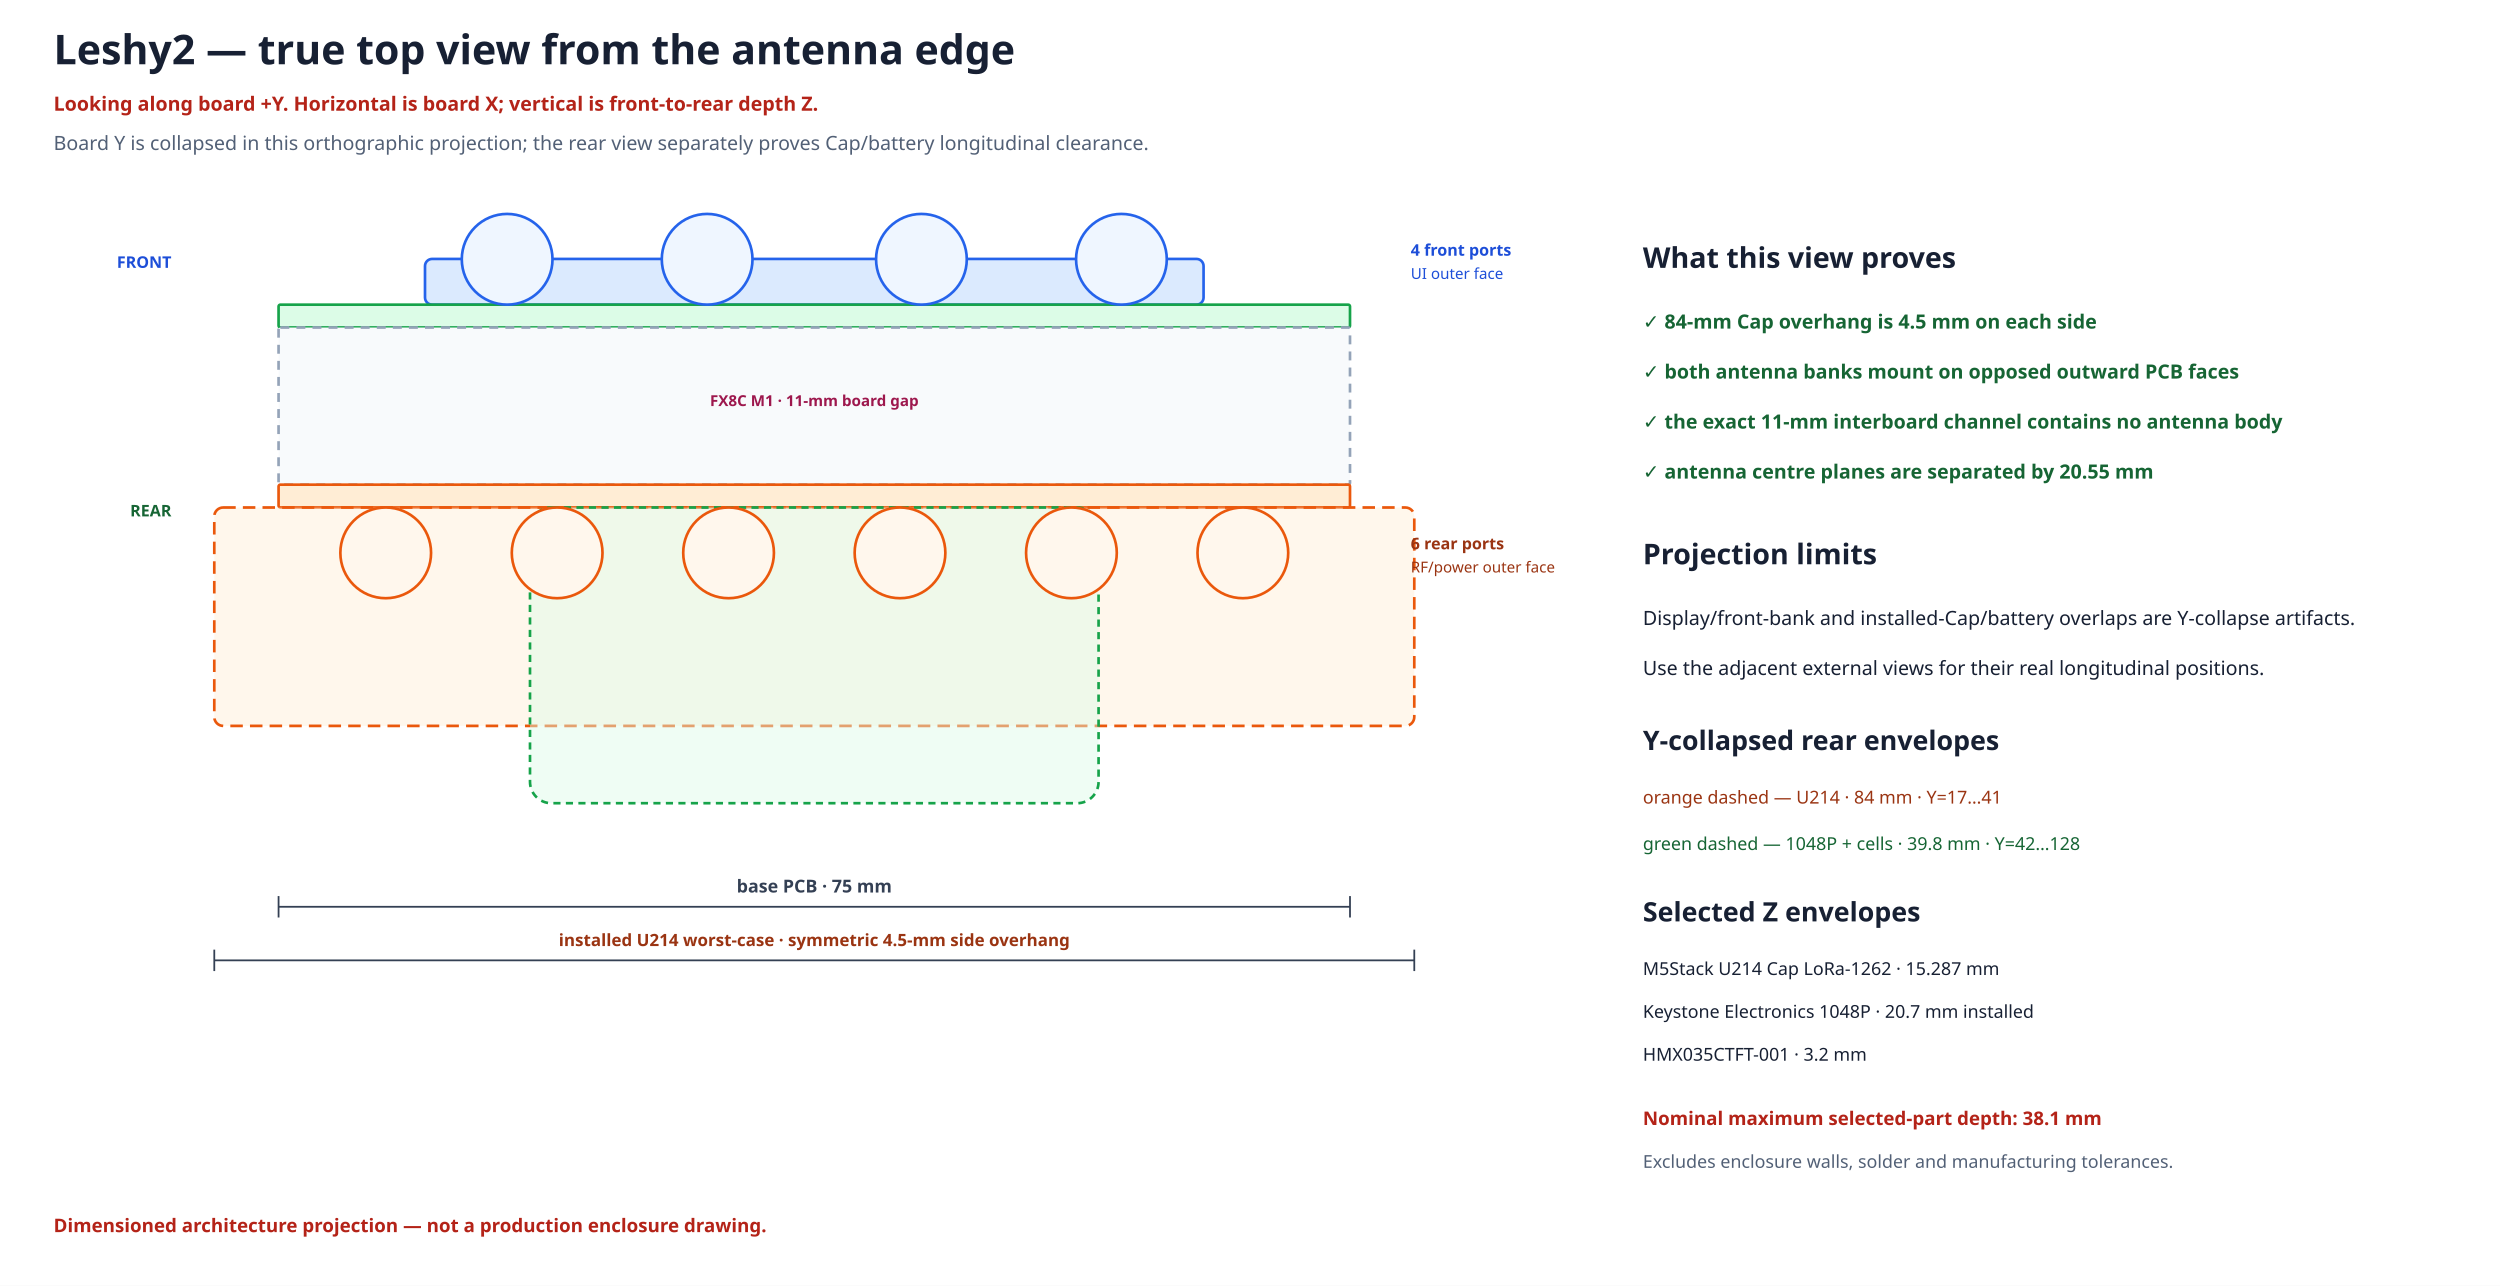
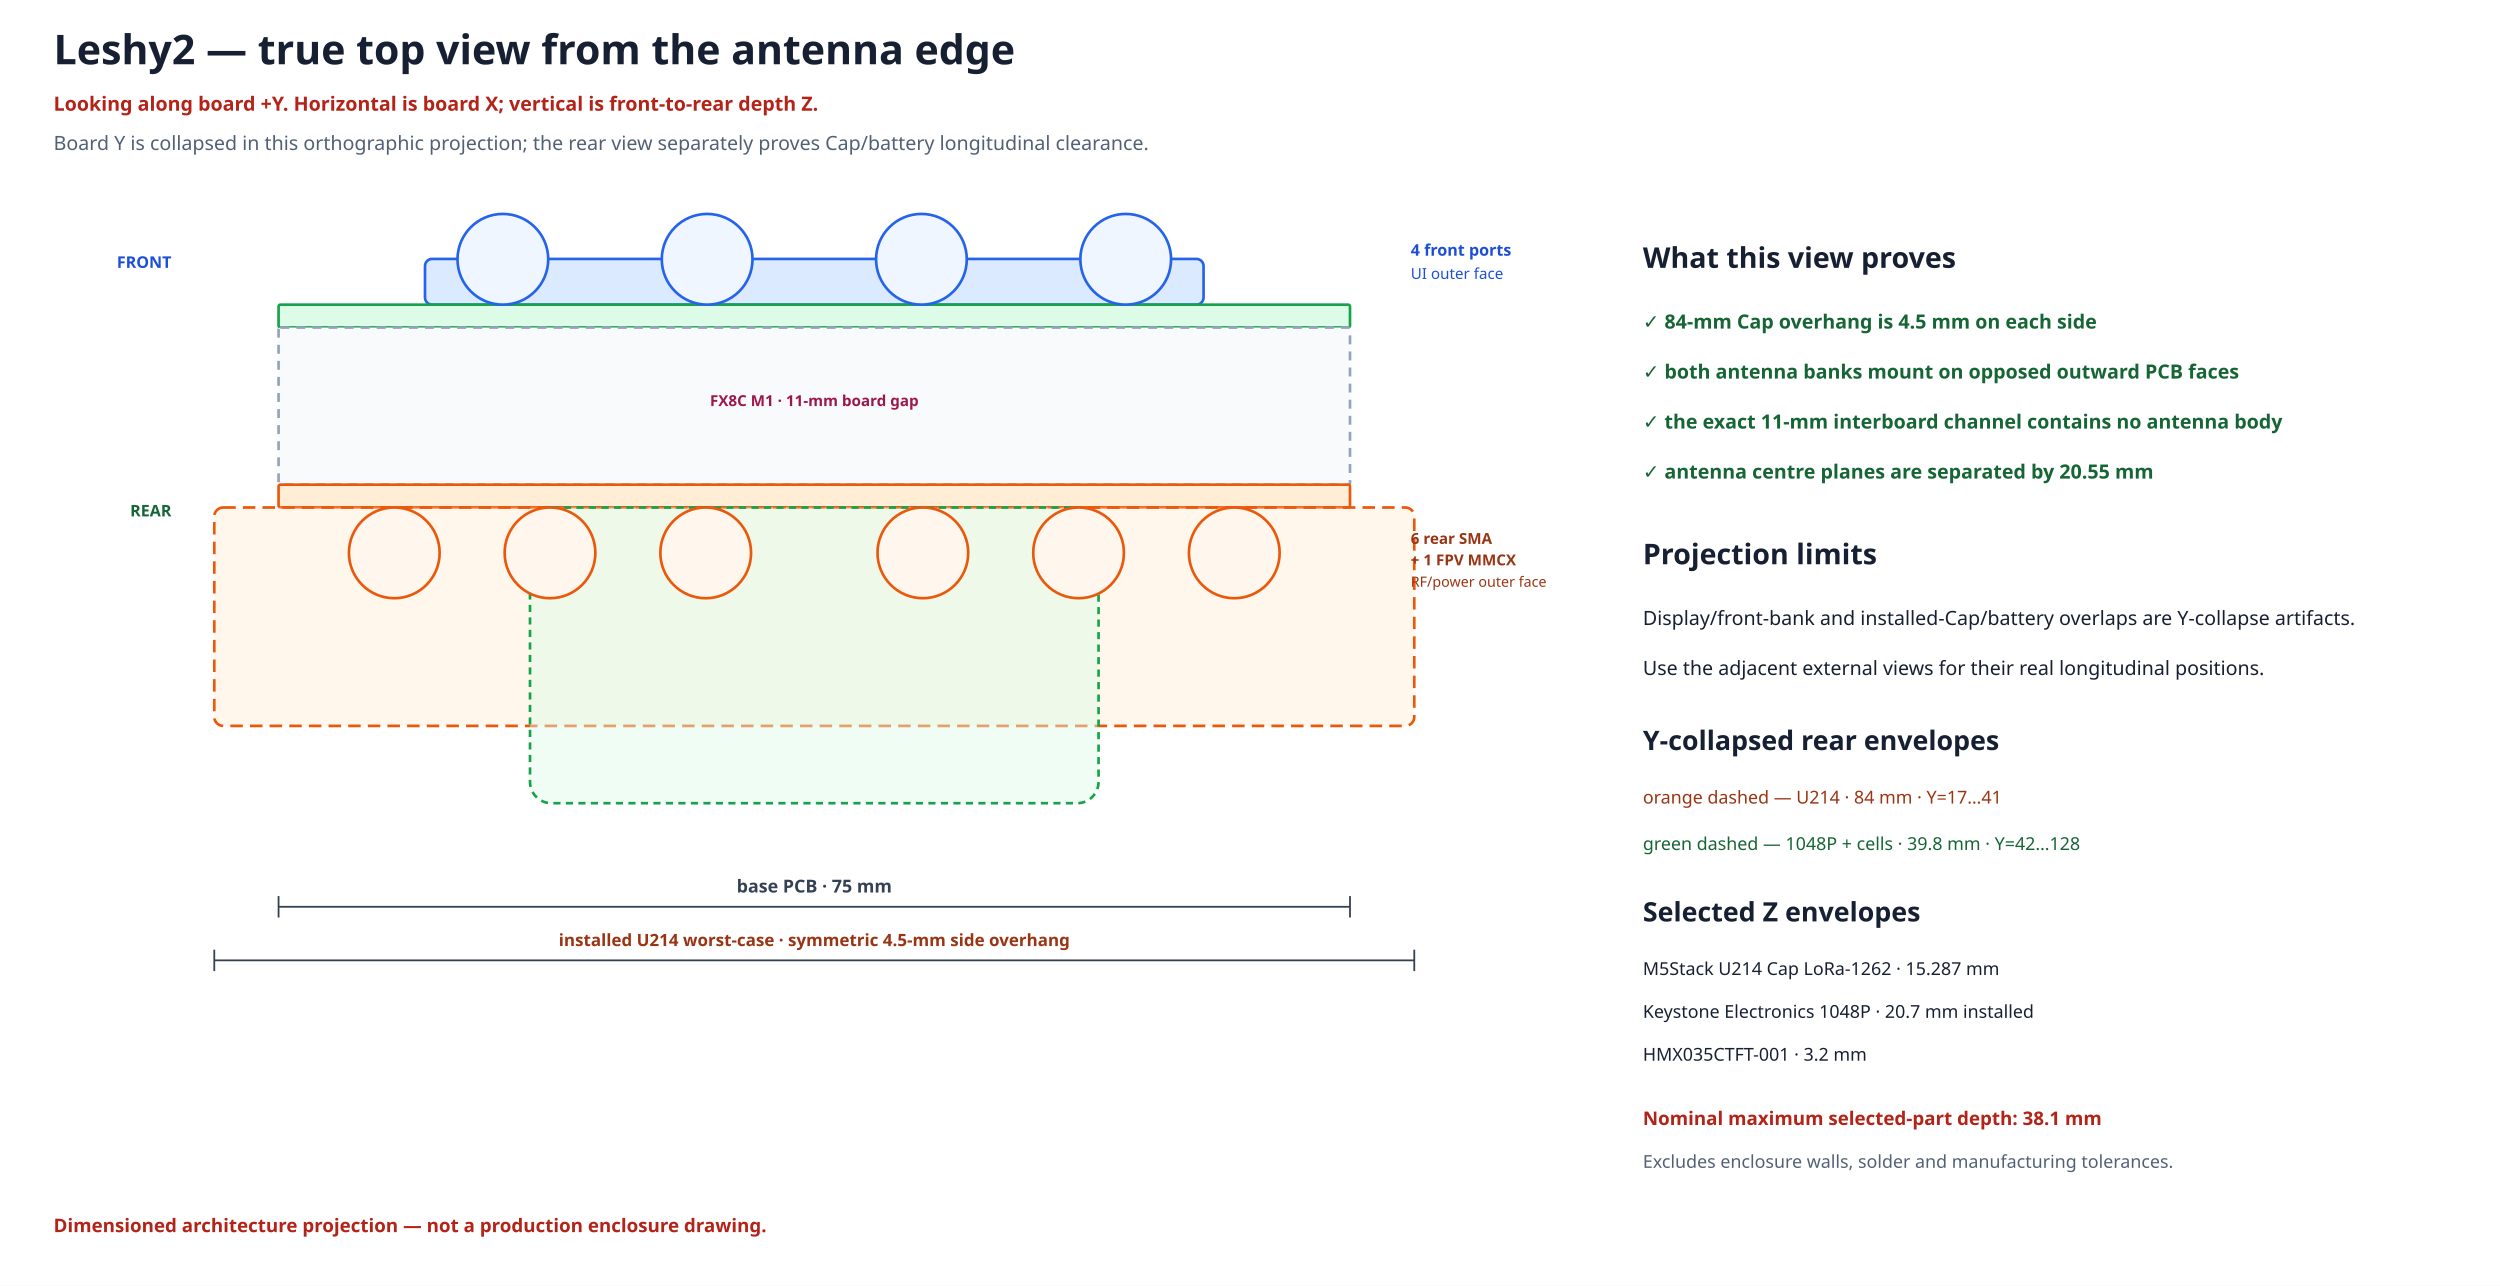
<svg xmlns="http://www.w3.org/2000/svg" width="1400" height="720" viewBox="0 0 1400 720" data-view="top-edge" data-look-direction="antenna-edge-to-bottom" data-rf-mounting="opposed-outer-faces" data-x-scale-px-per-mm="8.0" data-z-scale-px-per-mm="8.0">
  <rect width="100%" height="100%" fill="#ffffff" />
  <text x="30.0" y="36.0" font-family="sans-serif" font-size="23" font-weight="bold" text-anchor="start" fill="#172033">Leshy2 — true top view from the antenna edge</text>
  <text x="30.0" y="62.0" font-family="sans-serif" font-size="11" font-weight="bold" text-anchor="start" fill="#b42318">Looking along board +Y. Horizontal is board X; vertical is front-to-rear depth Z.</text>
  <text x="30.0" y="84.0" font-family="sans-serif" font-size="11" font-weight="normal" text-anchor="start" fill="#526076">Board Y is collapsed in this orthographic projection; the rear view separately proves Cap/battery longitudinal clearance.</text>
  <text x="96.0" y="150.0" font-family="sans-serif" font-size="9" font-weight="bold" text-anchor="end" fill="#1d4ed8">FRONT</text>
  <text x="96.0" y="289.2" font-family="sans-serif" font-size="9" font-weight="bold" text-anchor="end" fill="#166534">REAR</text>
  <rect x="238.0" y="145.0" width="436.0" height="25.6" rx="4" fill="#dbeafe" stroke="#2563eb" stroke-width="1.5" data-instance="display" />
  <rect x="156.0" y="170.6" width="600.0" height="12.8" rx="1" fill="#dcfce7" stroke="#16a34a" stroke-width="1.5" data-instance="ui-pcb" />
  <rect x="156.0" y="183.4" width="600.0" height="88.0" rx="1" fill="#f8fafc" stroke="#94a3b8" stroke-width="1.5" stroke-dasharray="5 4" data-board-gap-mm="11" data-antenna-bodies="none" />
  <rect x="156.0" y="271.4" width="600.0" height="12.8" rx="1" fill="#ffedd5" stroke="#ea580c" stroke-width="1.5" data-instance="rf-pcb" />
  <text x="456.0" y="227.4" font-family="sans-serif" font-size="8.5" font-weight="bold" text-anchor="middle" fill="#9d174d">FX8C M1 · 11-mm board gap</text>
  <g id="top-edge-rear-envelopes" data-y-collapsed="true">
    <rect x="120.0" y="284.2" width="672.0" height="122.3" rx="5" fill="#ffedd5" stroke="#ea580c" stroke-width="1.5" stroke-dasharray="7 4" fill-opacity="0.45" data-instance="u214" />
    <rect x="296.8" y="284.2" width="318.4" height="165.6" rx="12" fill="#dcfce7" stroke="#16a34a" stroke-width="1.5" stroke-dasharray="4 3" fill-opacity="0.45" data-instance="pack-holder" />
  </g>
  <g id="front-antenna-bank" data-count="4" data-mount-face="ui-pcb-outer">
-     <ellipse cx="284.0" cy="145.2" rx="25.4" ry="25.4" fill="#eff6ff" stroke="#2563eb" stroke-width="1.5" data-path="S3-2G4" />
+     <ellipse cx="281.6" cy="145.2" rx="25.4" ry="25.4" fill="#eff6ff" stroke="#2563eb" stroke-width="1.5" data-path="S3-2G4" />
    <ellipse cx="396.0" cy="145.2" rx="25.4" ry="25.4" fill="#eff6ff" stroke="#2563eb" stroke-width="1.5" data-path="RX-FM/SW" />
    <ellipse cx="516.0" cy="145.2" rx="25.4" ry="25.4" fill="#eff6ff" stroke="#2563eb" stroke-width="1.5" data-path="RX-AM/LW" />
-     <ellipse cx="628.0" cy="145.2" rx="25.4" ry="25.4" fill="#eff6ff" stroke="#2563eb" stroke-width="1.5" data-path="C5-2G4/5" />
+     <ellipse cx="630.4" cy="145.2" rx="25.4" ry="25.4" fill="#eff6ff" stroke="#2563eb" stroke-width="1.5" data-path="C5-2G4/5" />
  </g>
  <g id="rear-antenna-bank" data-count="6" data-mount-face="rf-pcb-outer">
-     <ellipse cx="216.0" cy="309.6" rx="25.4" ry="25.4" fill="#fff7ed" stroke="#ea580c" stroke-width="1.5" data-path="N24-0" />
-     <ellipse cx="312.0" cy="309.6" rx="25.4" ry="25.4" fill="#fff7ed" stroke="#ea580c" stroke-width="1.5" data-path="CC-SUB" />
-     <ellipse cx="408.0" cy="309.6" rx="25.4" ry="25.4" fill="#fff7ed" stroke="#ea580c" stroke-width="1.5" data-path="N24-1" />
-     <ellipse cx="504.0" cy="309.6" rx="25.4" ry="25.4" fill="#fff7ed" stroke="#ea580c" stroke-width="1.5" data-path="VOICE-VHF" />
-     <ellipse cx="600.0" cy="309.6" rx="25.4" ry="25.4" fill="#fff7ed" stroke="#ea580c" stroke-width="1.5" data-path="VOICE-UHF" />
-     <ellipse cx="696.0" cy="309.6" rx="25.4" ry="25.4" fill="#fff7ed" stroke="#ea580c" stroke-width="1.5" data-path="N24-2" />
+     <ellipse cx="220.8" cy="309.6" rx="25.4" ry="25.4" fill="#fff7ed" stroke="#ea580c" stroke-width="1.5" data-path="N24-0" />
+     <ellipse cx="308.0" cy="309.6" rx="25.4" ry="25.4" fill="#fff7ed" stroke="#ea580c" stroke-width="1.5" data-path="CC-SUB" />
+     <ellipse cx="395.2" cy="309.6" rx="25.4" ry="25.4" fill="#fff7ed" stroke="#ea580c" stroke-width="1.5" data-path="N24-1" />
+     <ellipse cx="516.8" cy="309.6" rx="25.4" ry="25.4" fill="#fff7ed" stroke="#ea580c" stroke-width="1.5" data-path="VOICE-VHF" />
+     <ellipse cx="604.0" cy="309.6" rx="25.4" ry="25.4" fill="#fff7ed" stroke="#ea580c" stroke-width="1.5" data-path="VOICE-UHF" />
+     <ellipse cx="691.2" cy="309.6" rx="25.4" ry="25.4" fill="#fff7ed" stroke="#ea580c" stroke-width="1.5" data-path="N24-2" />
  </g>
  <text x="790.0" y="143.2" font-family="sans-serif" font-size="9" font-weight="bold" text-anchor="start" fill="#1d4ed8">4 front ports</text>
  <text x="790.0" y="156.2" font-family="sans-serif" font-size="8.5" font-weight="normal" text-anchor="start" fill="#1d4ed8">UI outer face</text>
-   <text x="790.0" y="307.6" font-family="sans-serif" font-size="9" font-weight="bold" text-anchor="start" fill="#9a3412">6 rear ports</text>
-   <text x="790.0" y="320.6" font-family="sans-serif" font-size="8.5" font-weight="normal" text-anchor="start" fill="#9a3412">RF/power outer face</text>
+   <text x="790.0" y="304.6" font-family="sans-serif" font-size="8.5" font-weight="bold" text-anchor="start" fill="#9a3412">6 rear SMA</text>
+   <text x="790.0" y="316.6" font-family="sans-serif" font-size="8.5" font-weight="bold" text-anchor="start" fill="#9a3412">+ 1 FPV MMCX</text>
+   <text x="790.0" y="328.6" font-family="sans-serif" font-size="8.0" font-weight="normal" text-anchor="start" fill="#9a3412">RF/power outer face</text>
  <line x1="156.0" y1="507.8" x2="756.0" y2="507.8" stroke="#344054" />
  <line x1="156.0" y1="501.8" x2="156.0" y2="513.8" stroke="#344054" />
  <line x1="756.0" y1="501.8" x2="756.0" y2="513.8" stroke="#344054" />
  <text x="456.0" y="499.8" font-family="sans-serif" font-size="10" font-weight="bold" text-anchor="middle" fill="#344054">base PCB · 75 mm</text>
  <line x1="120.0" y1="537.8" x2="792.0" y2="537.8" stroke="#344054" />
  <line x1="120.0" y1="531.8" x2="120.0" y2="543.8" stroke="#344054" />
  <line x1="792.0" y1="531.8" x2="792.0" y2="543.8" stroke="#344054" />
  <text x="456.0" y="529.8" font-family="sans-serif" font-size="9.5" font-weight="bold" text-anchor="middle" fill="#9a3412">installed U214 worst-case · symmetric 4.5-mm side overhang</text>
  <text x="920.0" y="150.0" font-family="sans-serif" font-size="16" font-weight="bold" text-anchor="start" fill="#172033">What this view proves</text>
  <text x="920.0" y="184.0" font-family="sans-serif" font-size="11" font-weight="bold" text-anchor="start" fill="#166534">✓ 84-mm Cap overhang is 4.5 mm on each side</text>
  <text x="920.0" y="212.0" font-family="sans-serif" font-size="11" font-weight="bold" text-anchor="start" fill="#166534">✓ both antenna banks mount on opposed outward PCB faces</text>
  <text x="920.0" y="240.0" font-family="sans-serif" font-size="11" font-weight="bold" text-anchor="start" fill="#166534">✓ the exact 11-mm interboard channel contains no antenna body</text>
  <text x="920.0" y="268.0" font-family="sans-serif" font-size="11" font-weight="bold" text-anchor="start" fill="#166534">✓ antenna centre planes are separated by 20.55 mm</text>
  <text x="920.0" y="316.0" font-family="sans-serif" font-size="16" font-weight="bold" text-anchor="start" fill="#172033">Projection limits</text>
  <text x="920.0" y="350.0" font-family="sans-serif" font-size="11" font-weight="normal" text-anchor="start" fill="#172033">Display/front-bank and installed-Cap/battery overlaps are Y-collapse artifacts.</text>
  <text x="920.0" y="378.0" font-family="sans-serif" font-size="11" font-weight="normal" text-anchor="start" fill="#172033">Use the adjacent external views for their real longitudinal positions.</text>
  <text x="920.0" y="420.0" font-family="sans-serif" font-size="15" font-weight="bold" text-anchor="start" fill="#172033">Y-collapsed rear envelopes</text>
  <text x="920.0" y="450.0" font-family="sans-serif" font-size="10" font-weight="normal" text-anchor="start" fill="#9a3412">orange dashed — U214 · 84 mm · Y=17…41</text>
  <text x="920.0" y="476.0" font-family="sans-serif" font-size="10" font-weight="normal" text-anchor="start" fill="#166534">green dashed — 1048P + cells · 39.8 mm · Y=42…128</text>
  <text x="920.0" y="516.0" font-family="sans-serif" font-size="15" font-weight="bold" text-anchor="start" fill="#172033">Selected Z envelopes</text>
  <text x="920.0" y="546.0" font-family="sans-serif" font-size="10" font-weight="normal" text-anchor="start" fill="#172033">M5Stack U214 Cap LoRa-1262 · 15.287 mm</text>
  <text x="920.0" y="570.0" font-family="sans-serif" font-size="10" font-weight="normal" text-anchor="start" fill="#172033">Keystone Electronics 1048P · 20.7 mm installed</text>
  <text x="920.0" y="594.0" font-family="sans-serif" font-size="10" font-weight="normal" text-anchor="start" fill="#172033">HMX035CTFT-001 · 3.2 mm</text>
  <text x="920.0" y="630.0" font-family="sans-serif" font-size="10.5" font-weight="bold" text-anchor="start" fill="#b42318">Nominal maximum selected-part depth: 38.1 mm</text>
  <text x="920.0" y="654.0" font-family="sans-serif" font-size="10" font-weight="normal" text-anchor="start" fill="#526076">Excludes enclosure walls, solder and manufacturing tolerances.</text>
  <text x="30.0" y="690.0" font-family="sans-serif" font-size="10.5" font-weight="bold" text-anchor="start" fill="#b42318">Dimensioned architecture projection — not a production enclosure drawing.</text>
</svg>
